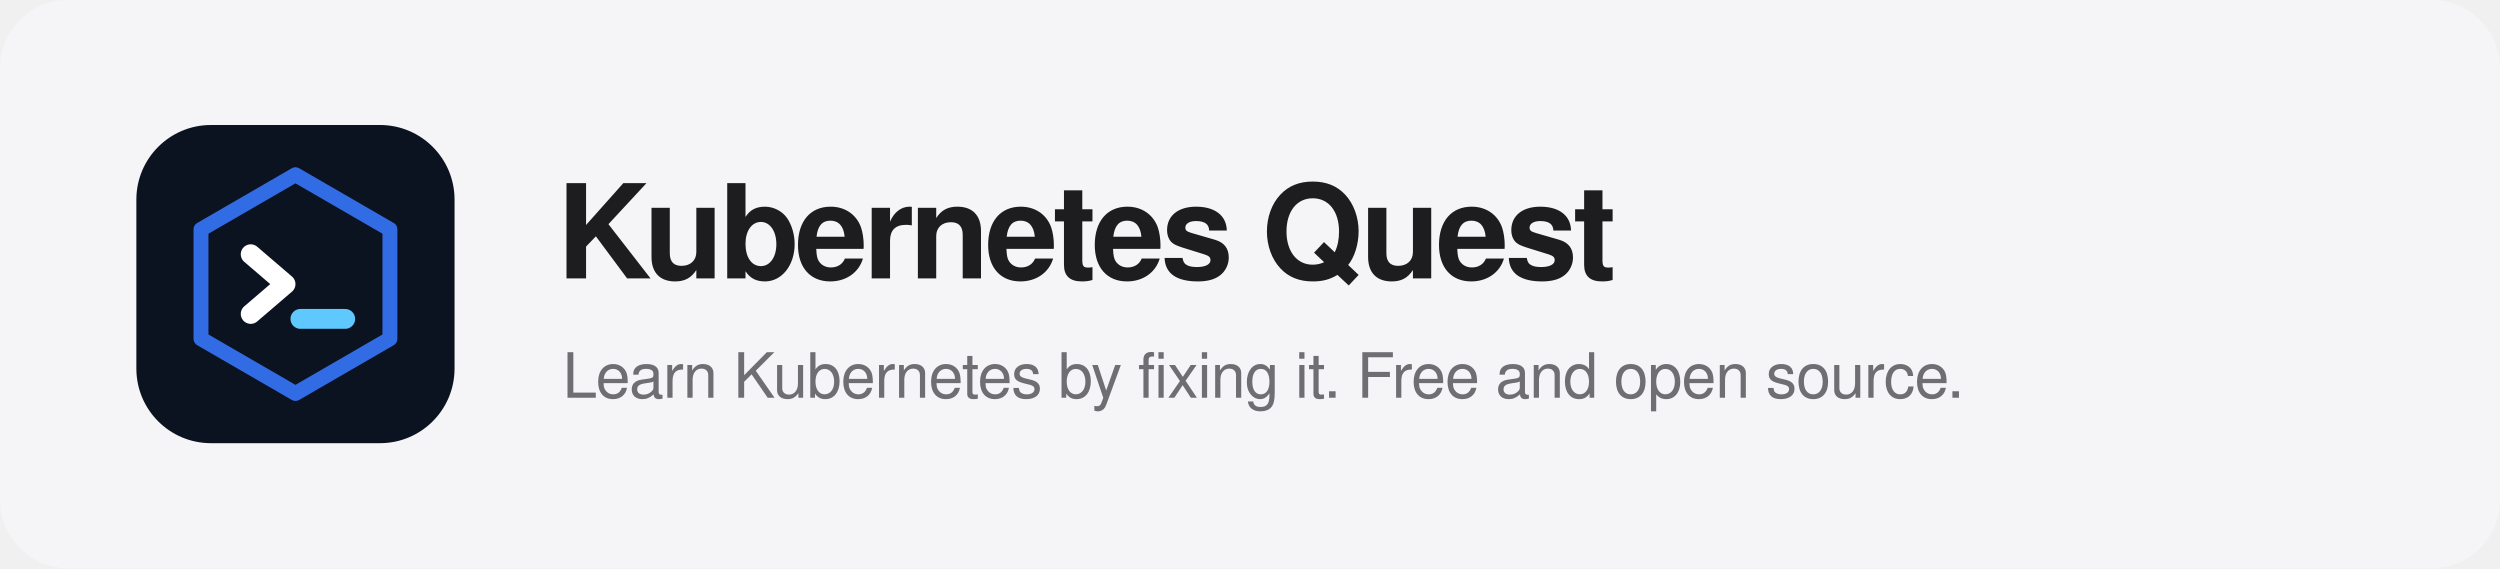
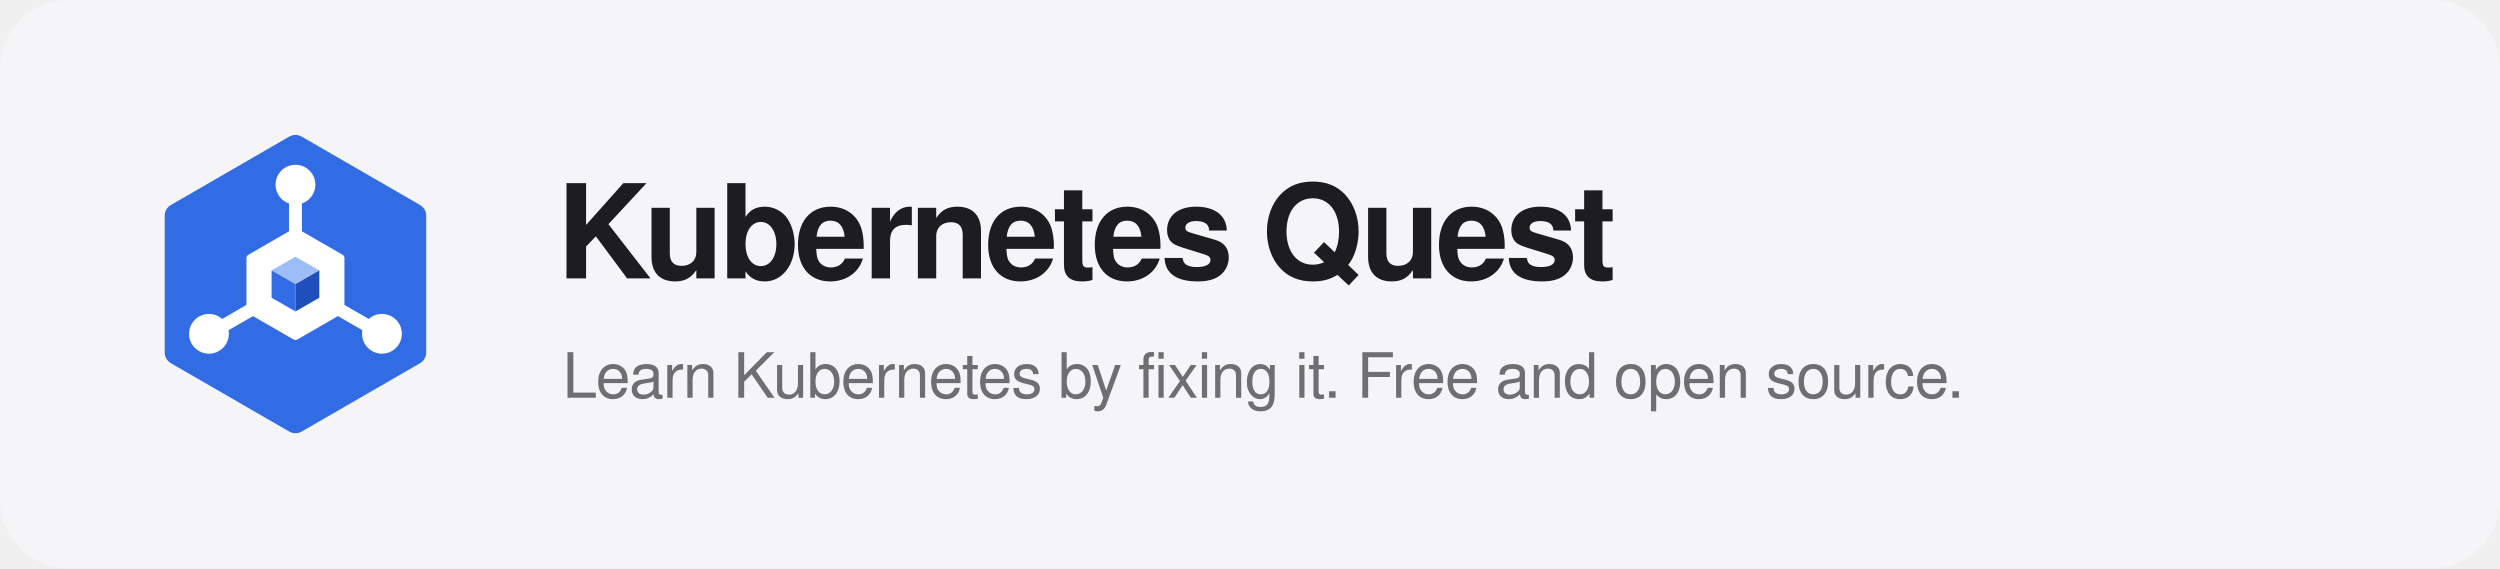
<svg xmlns="http://www.w3.org/2000/svg" viewBox="0 0 880 200" role="img" aria-label="Kubernetes Quest: learn Kubernetes by fixing it">
  <rect width="880" height="200" rx="24" fill="#f5f5f7" />
  <g transform="translate(48 44) scale(1.75)">
-     <rect width="64" height="64" rx="15" fill="#0b1220" />
-     <path d="M32 10l19 11v22L32 54 13 43V21z" fill="none" stroke="#326ce5" stroke-width="3" stroke-linejoin="round" />
-     <path d="M23 26l7 6-7 6" fill="none" stroke="#fff" stroke-width="4" stroke-linecap="round" stroke-linejoin="round" />
-     <path d="M33 39h9" fill="none" stroke="#5ec8ff" stroke-width="4" stroke-linecap="round" />
+     <path d="M32 4.5l23.8 13.75v27.5L32 59.5 8.2 45.75v-27.5z" fill="#326ce5" stroke="#326ce5" stroke-width="5" stroke-linejoin="round" />
+     <path d="M32 23v-9.5M24.2 36.5l-8.2 4.75M39.8 36.5l8.2 4.75" stroke="#fff" stroke-width="2.6" stroke-linecap="round" />
+     <circle cx="32" cy="12" r="4" fill="#fff" />
+     <circle cx="14.6" cy="42" r="4" fill="#fff" />
+     <circle cx="49.4" cy="42" r="4" fill="#fff" />
+     <path d="M32 21.5l9.1 5.25v10.5L32 42.5l-9.1-5.25v-10.5z" fill="#fff" stroke="#fff" stroke-width="1.5" stroke-linejoin="round" />
+     <path d="M32 26.5l4.8 2.75L32 32l-4.8-2.75z" fill="#9dbdf7" />
+     <path d="M27.2 29.25L32 32v5.5l-4.8-2.75z" fill="#326ce5" />
+     <path d="M36.8 29.25L32 32v5.5l4.8-2.75z" fill="#1f4fb8" />
  </g>
  <text x="196" y="98" font-family="-apple-system, BlinkMacSystemFont, 'Segoe UI', Helvetica, Arial, sans-serif" font-size="46" font-weight="700" fill="#1d1d1f" letter-spacing="-1.5">Kubernetes Quest</text>
  <text x="198" y="140" font-family="-apple-system, BlinkMacSystemFont, 'Segoe UI', Helvetica, Arial, sans-serif" font-size="22" fill="#6e6e73" letter-spacing="-.3">Learn Kubernetes by fixing it. Free and open source.</text>
</svg>
